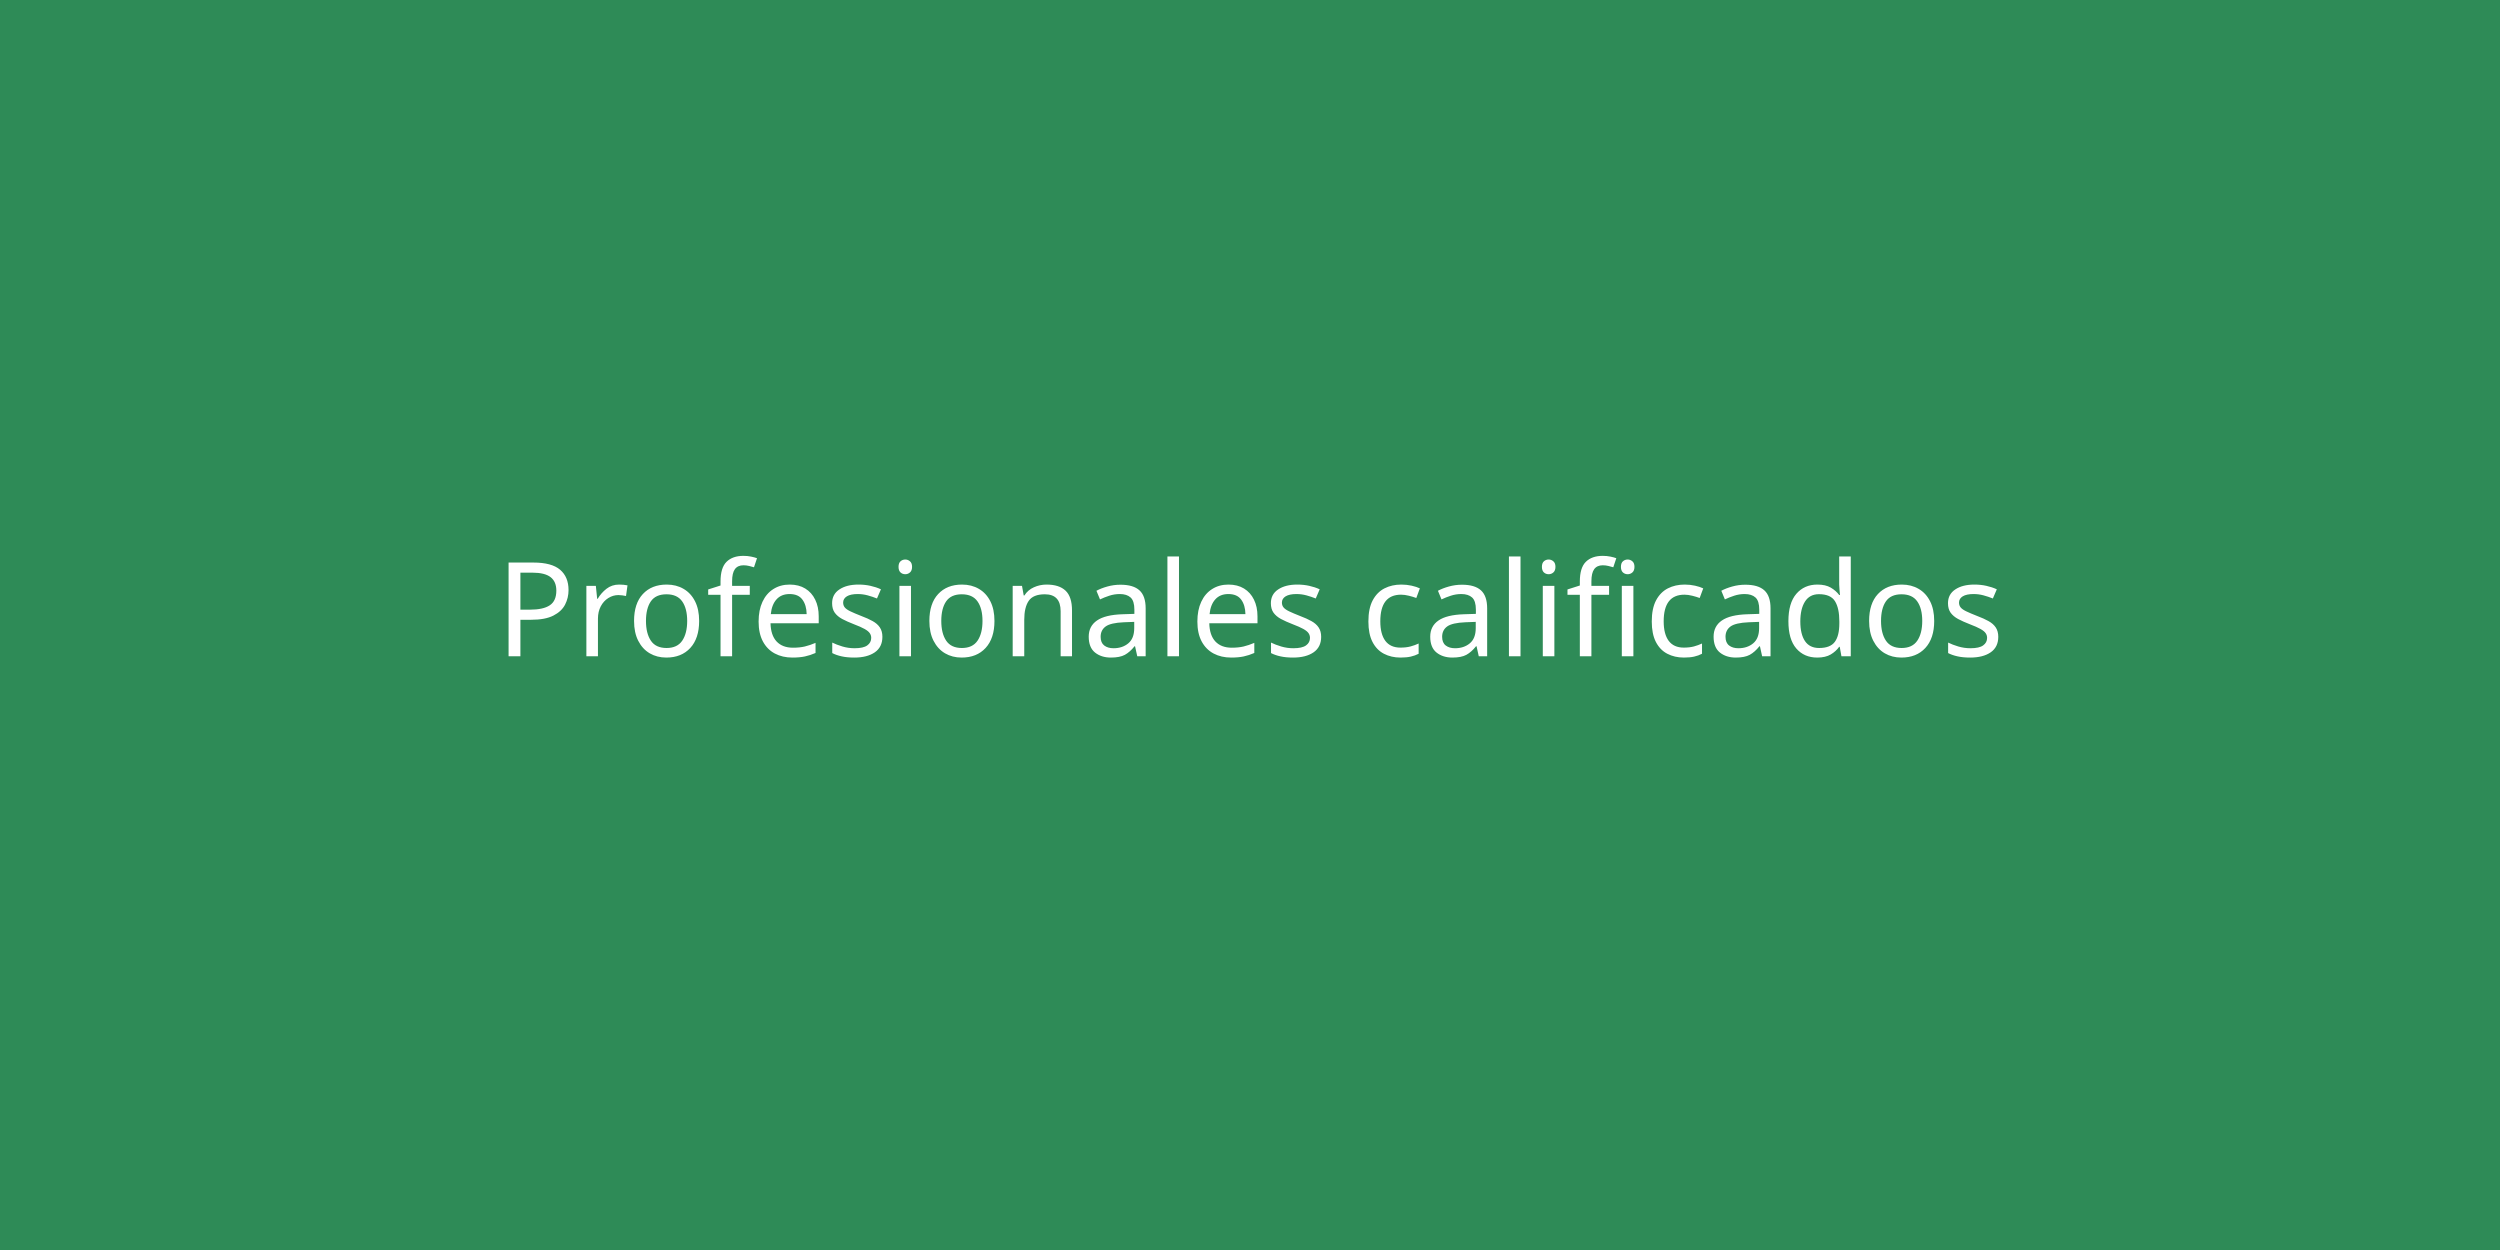
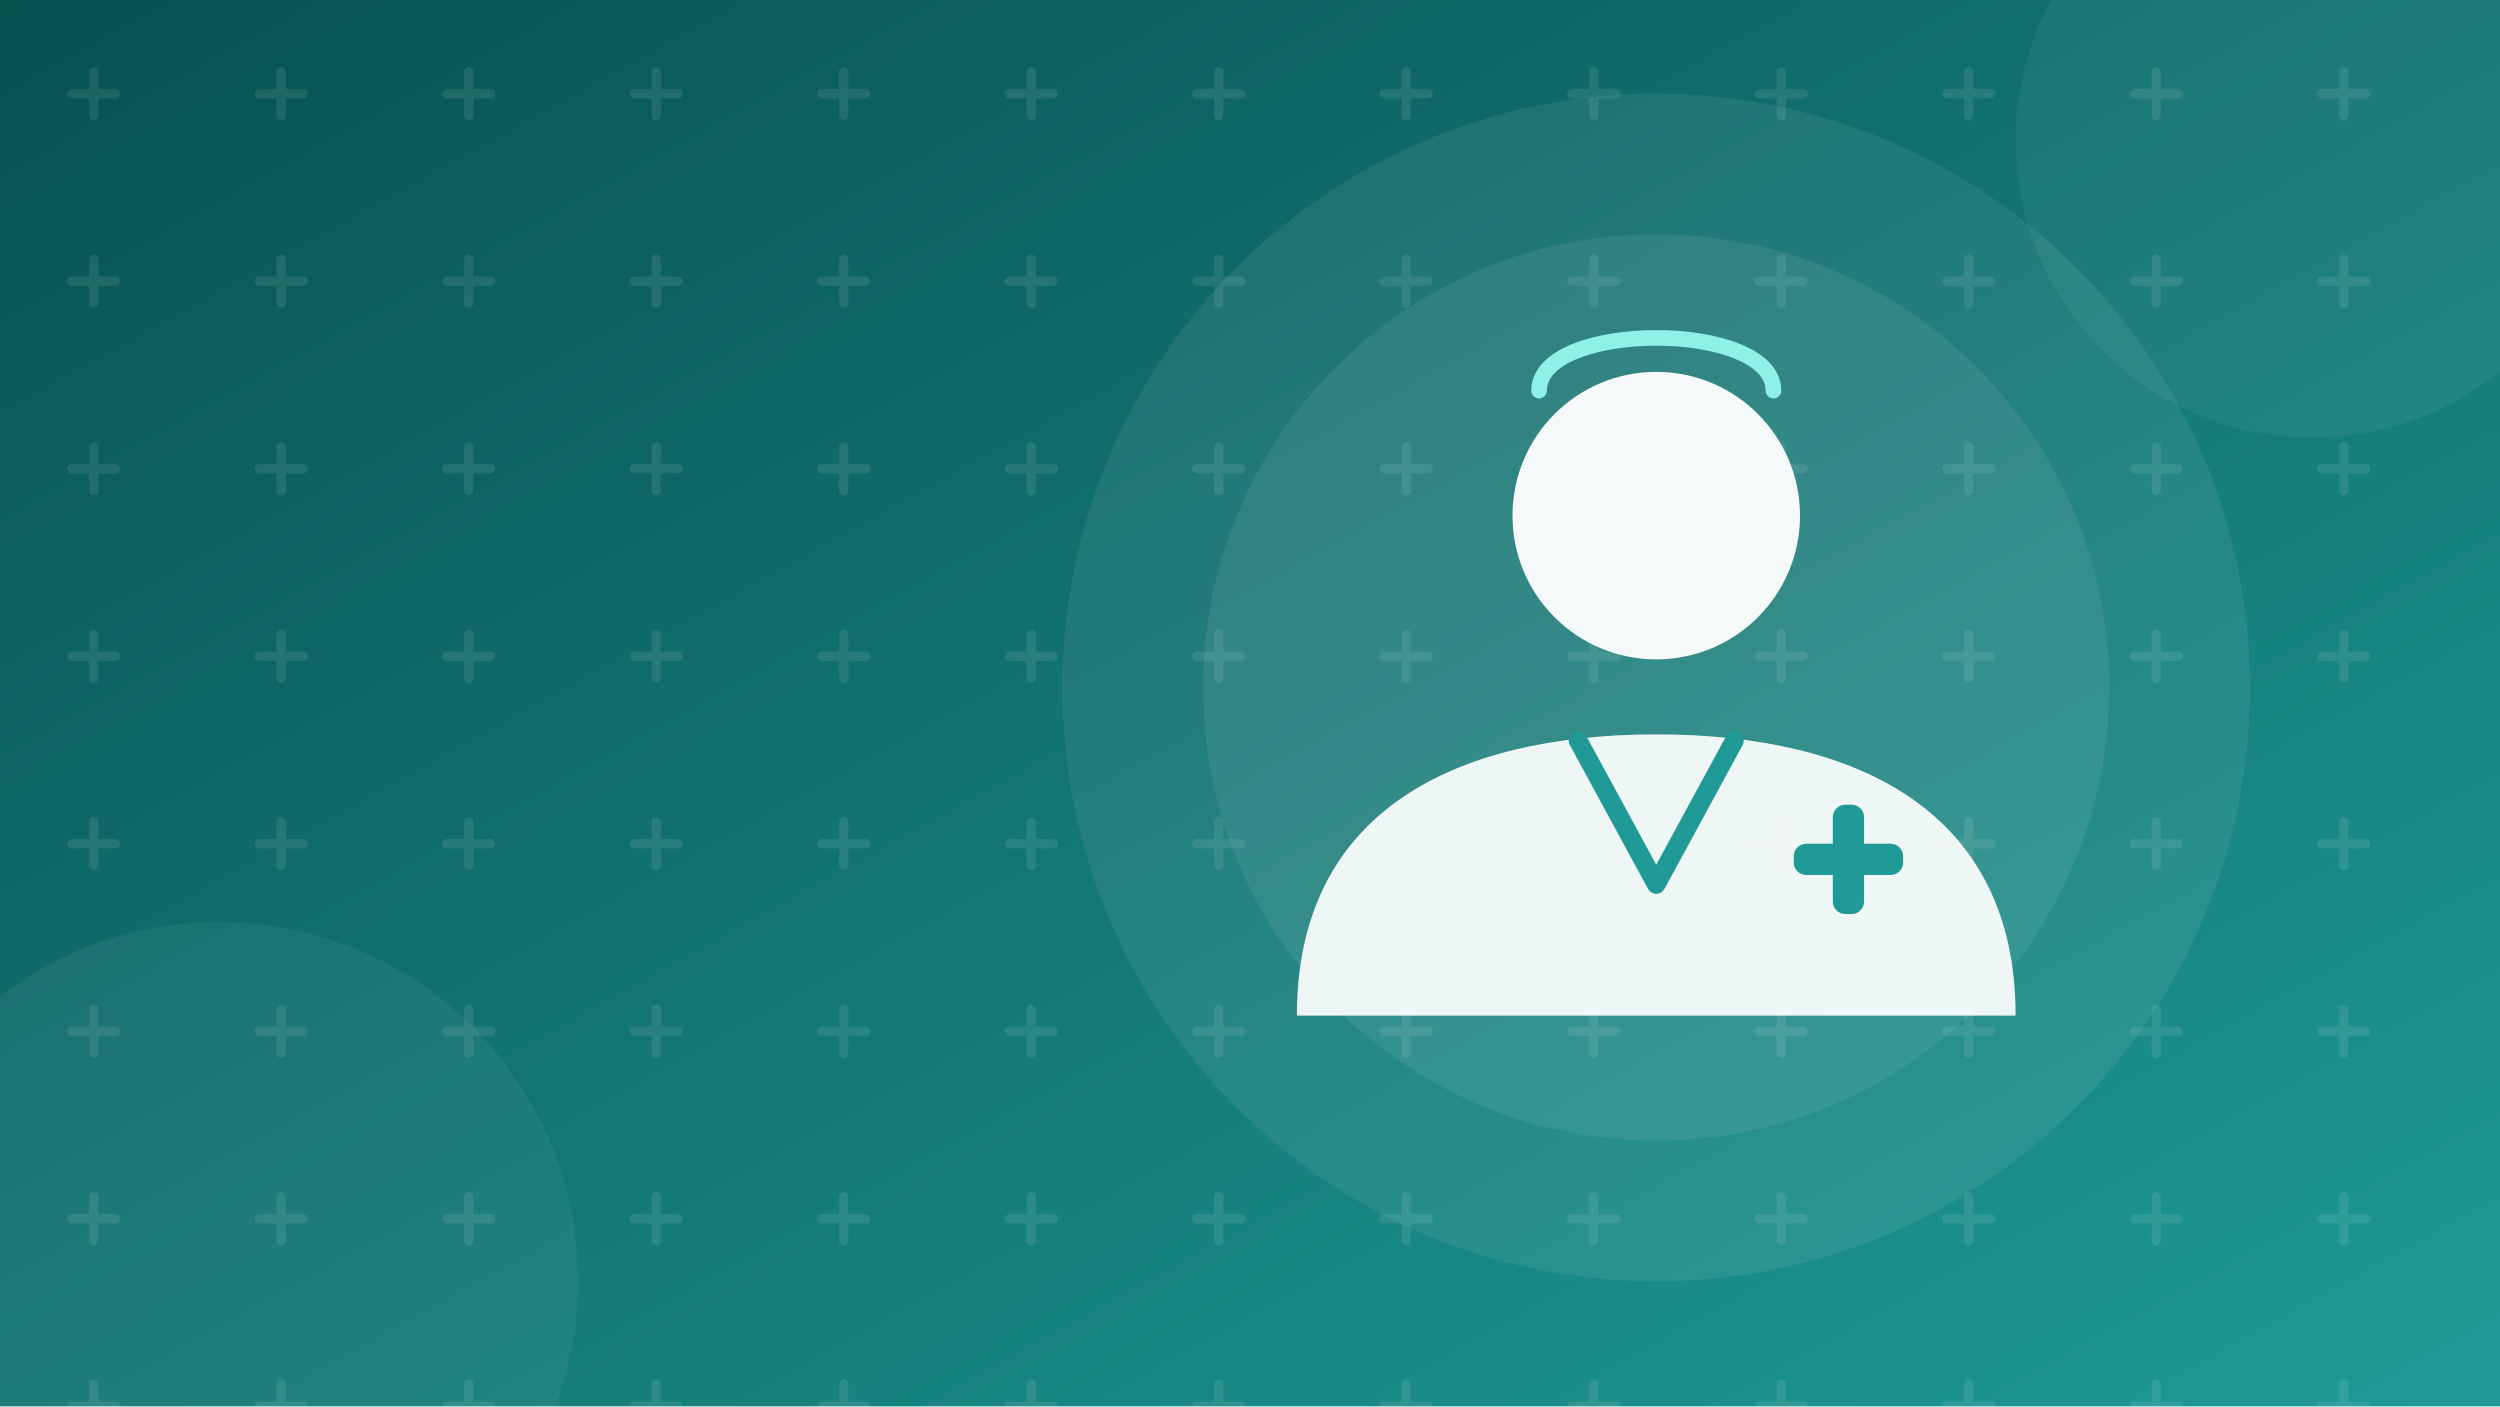
- <svg xmlns="http://www.w3.org/2000/svg" width="800" height="400">
-   <rect width="800" height="400" fill="#2e8b57" />
-   <text x="400" y="210" font-family="sans-serif" font-size="42" fill="#ffffff" text-anchor="middle">Profesionales calificados</text>
+ <svg xmlns="http://www.w3.org/2000/svg" viewBox="0 0 1600 900" preserveAspectRatio="xMidYMid slice">
+   <defs>
+     <linearGradient id="fondo2" x1="0" y1="0" x2="1" y2="1">
+       <stop offset="0" stop-color="#07514f" />
+       <stop offset="1" stop-color="#1f9a96" />
+     </linearGradient>
+     <pattern id="cruces2" width="120" height="120" patternUnits="userSpaceOnUse">
+       <path d="M60 46v28M46 60h28" stroke="#fff" stroke-width="6" stroke-linecap="round" opacity="0.09" />
+     </pattern>
+   </defs>
+   <rect width="1600" height="900" fill="url(#fondo2)" />
+   <rect width="1600" height="900" fill="url(#cruces2)" />
+   <circle cx="1060" cy="440" r="380" fill="#fff" opacity="0.07" />
+   <circle cx="1060" cy="440" r="290" fill="#fff" opacity="0.07" />
+   <circle cx="1480" cy="90" r="190" fill="#fff" opacity="0.05" />
+   <circle cx="140" cy="820" r="230" fill="#fff" opacity="0.05" />
+   <g>
+     <circle cx="1060" cy="330" r="92" fill="#fff" fill-opacity="0.95" />
+     <path d="M830 650C830 520 930 470 1060 470C1190 470 1290 520 1290 650Z" fill="#fff" fill-opacity="0.92" />
+     <path d="M1010 474L1060 566L1110 474" fill="none" stroke="#1f9a96" stroke-width="12" stroke-linejoin="round" stroke-linecap="round" />
+     <rect x="1148" y="540" width="70" height="20" rx="8" fill="#1f9a96" />
+     <rect x="1173" y="515" width="20" height="70" rx="8" fill="#1f9a96" />
+     <path d="M985 250C985 205 1135 205 1135 250" fill="none" stroke="#8ff0e6" stroke-width="10" stroke-linecap="round" />
+   </g>
</svg>
